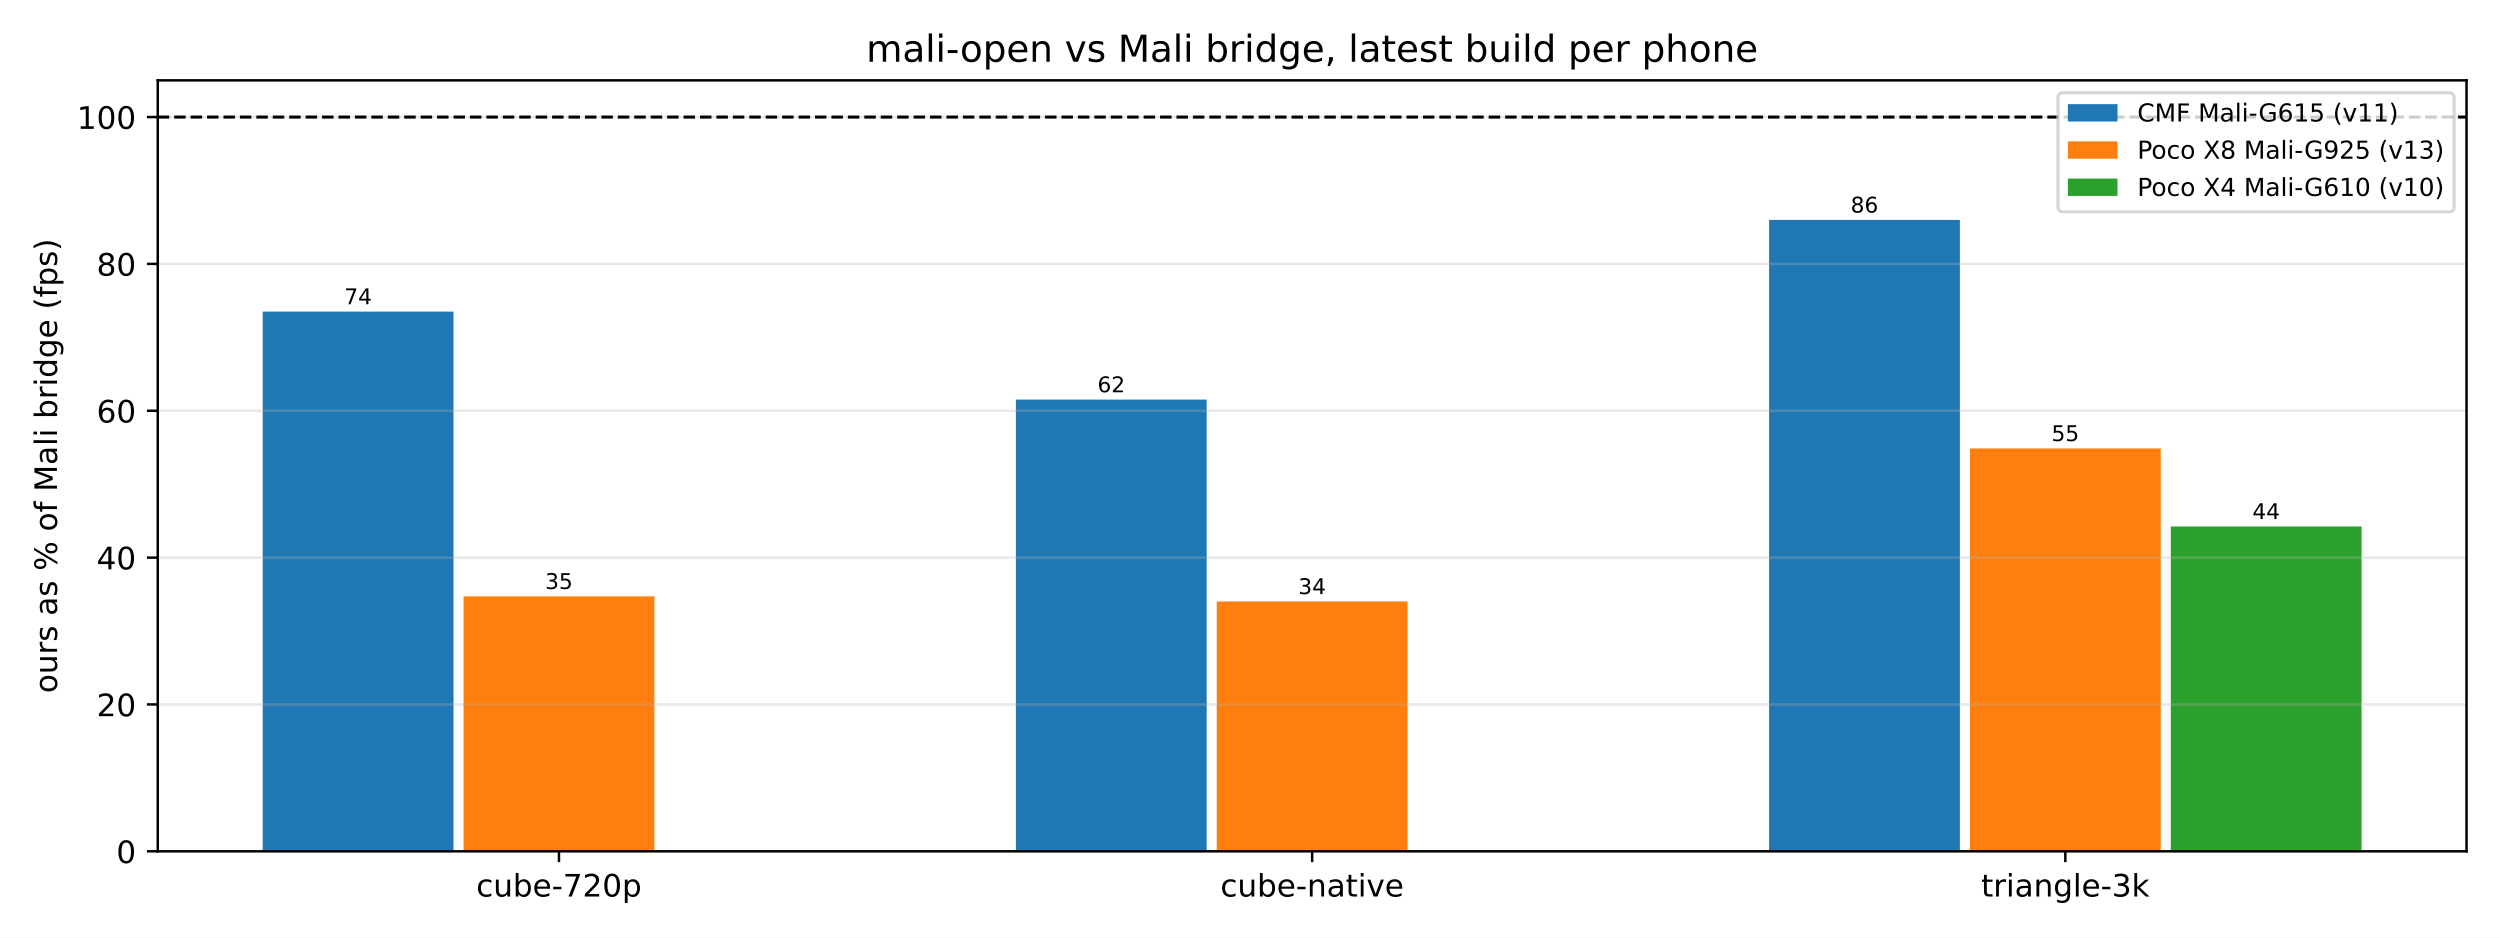
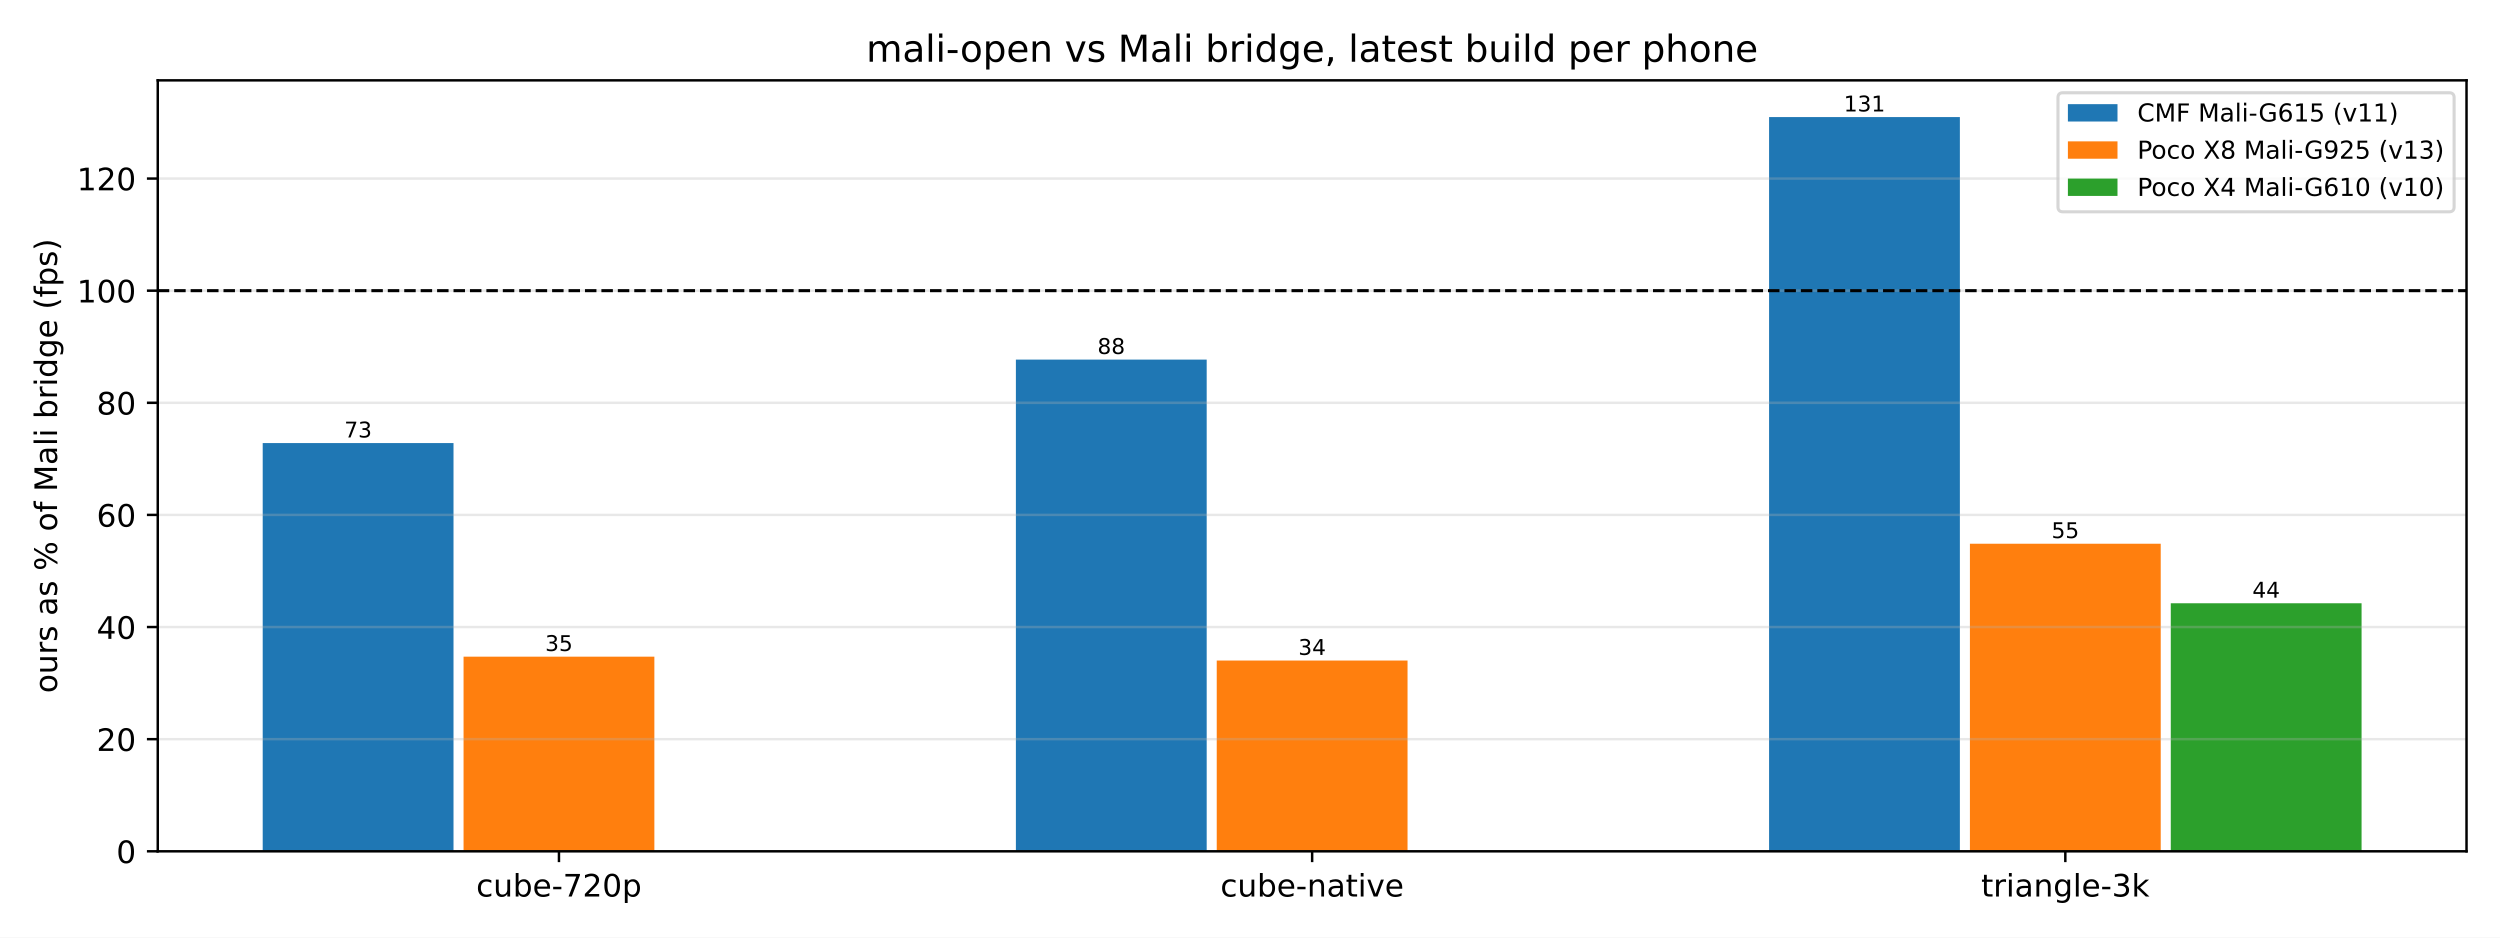
<svg xmlns="http://www.w3.org/2000/svg" xmlns:xlink="http://www.w3.org/1999/xlink" width="806.4pt" height="302.4pt" viewBox="0 0 806.4 302.4" version="1.1">
  <defs>
    <style type="text/css">*{stroke-linejoin: round; stroke-linecap: butt}</style>
  </defs>
  <g id="figure_1">
    <g id="patch_1">
      <path d="M 0 302.4  L 806.4 302.4  L 806.4 0  L 0 0  z " style="fill: #ffffff" />
    </g>
    <g id="axes_1">
      <g id="patch_2">
        <path d="M 50.888 274.599  L 795.6 274.599  L 795.6 25.918  L 50.888 25.918  z " style="fill: #ffffff" />
      </g>
      <g id="patch_3">
-         <path d="M 84.739 274.599  L 146.285 274.599  L 146.285 100.51  L 84.739 100.51  z " clip-path="url(#p9785401d02)" style="fill: #1f77b4" />
+         <path d="M 84.739 274.599  L 146.285 274.599  L 146.285 142.924  L 84.739 142.924  z " clip-path="url(#p9785401d02)" style="fill: #1f77b4" />
      </g>
      <g id="patch_4">
-         <path d="M 327.685 274.599  L 389.232 274.599  L 389.232 128.9  L 327.685 128.9  z " clip-path="url(#p9785401d02)" style="fill: #1f77b4" />
+         <path d="M 327.685 274.599  L 389.232 274.599  L 389.232 115.984  L 327.685 115.984  z " clip-path="url(#p9785401d02)" style="fill: #1f77b4" />
      </g>
      <g id="patch_5">
-         <path d="M 570.632 274.599  L 632.178 274.599  L 632.178 70.95  L 570.632 70.95  z " clip-path="url(#p9785401d02)" style="fill: #1f77b4" />
+         <path d="M 570.632 274.599  L 632.178 274.599  L 632.178 37.76  L 570.632 37.76  z " clip-path="url(#p9785401d02)" style="fill: #1f77b4" />
      </g>
      <g id="patch_6">
-         <path d="M 149.525 274.599  L 211.071 274.599  L 211.071 192.36  L 149.525 192.36  z " clip-path="url(#p9785401d02)" style="fill: #ff7f0e" />
+         <path d="M 149.525 274.599  L 211.071 274.599  L 211.071 211.805  L 149.525 211.805  z " clip-path="url(#p9785401d02)" style="fill: #ff7f0e" />
      </g>
      <g id="patch_7">
-         <path d="M 392.471 274.599  L 454.017 274.599  L 454.017 194.006  L 392.471 194.006  z " clip-path="url(#p9785401d02)" style="fill: #ff7f0e" />
+         <path d="M 392.471 274.599  L 454.017 274.599  L 454.017 213.061  L 392.471 213.061  z " clip-path="url(#p9785401d02)" style="fill: #ff7f0e" />
      </g>
      <g id="patch_8">
-         <path d="M 635.417 274.599  L 696.964 274.599  L 696.964 144.659  L 635.417 144.659  z " clip-path="url(#p9785401d02)" style="fill: #ff7f0e" />
+         <path d="M 635.417 274.599  L 696.964 274.599  L 696.964 175.382  L 635.417 175.382  z " clip-path="url(#p9785401d02)" style="fill: #ff7f0e" />
      </g>
      <g id="patch_9">
-         <path d="M 700.203 274.599  L 761.749 274.599  L 761.749 169.806  L 700.203 169.806  z " clip-path="url(#p9785401d02)" style="fill: #2ca02c" />
+         <path d="M 700.203 274.599  L 761.749 274.599  L 761.749 194.583  L 700.203 194.583  z " clip-path="url(#p9785401d02)" style="fill: #2ca02c" />
      </g>
      <g id="matplotlib.axis_1">
        <g id="xtick_1">
          <g id="line2d_1">
            <defs>
              <path id="meeb56da116" d="M 0 0  L 0 3.5  " style="stroke: #000000; stroke-width: 0.8" />
            </defs>
            <g>
              <use xlink:href="#meeb56da116" x="180.298" y="274.599" style="stroke: #000000; stroke-width: 0.8" />
            </g>
          </g>
          <g id="text_1">
            <text style="font-size: 10px; font-family: 'DejaVu Sans', 'Bitstream Vera Sans', 'Computer Modern Sans Serif', 'Lucida Grande', 'Verdana', 'Geneva', 'Lucid', 'Arial', 'Helvetica', 'Avant Garde', sans-serif; text-anchor: middle" x="180.298" y="289.198" transform="rotate(-0 180.2977 289.1977)">cube-720p</text>
          </g>
        </g>
        <g id="xtick_2">
          <g id="line2d_2">
            <g>
              <use xlink:href="#meeb56da116" x="423.244" y="274.599" style="stroke: #000000; stroke-width: 0.8" />
            </g>
          </g>
          <g id="text_2">
            <text style="font-size: 10px; font-family: 'DejaVu Sans', 'Bitstream Vera Sans', 'Computer Modern Sans Serif', 'Lucida Grande', 'Verdana', 'Geneva', 'Lucid', 'Arial', 'Helvetica', 'Avant Garde', sans-serif; text-anchor: middle" x="423.244" y="289.198" transform="rotate(-0 423.2441 289.1977)">cube-native</text>
          </g>
        </g>
        <g id="xtick_3">
          <g id="line2d_3">
            <g>
              <use xlink:href="#meeb56da116" x="666.191" y="274.599" style="stroke: #000000; stroke-width: 0.8" />
            </g>
          </g>
          <g id="text_3">
            <text style="font-size: 10px; font-family: 'DejaVu Sans', 'Bitstream Vera Sans', 'Computer Modern Sans Serif', 'Lucida Grande', 'Verdana', 'Geneva', 'Lucid', 'Arial', 'Helvetica', 'Avant Garde', sans-serif; text-anchor: middle" x="666.191" y="289.198" transform="rotate(-0 666.1905 289.1977)">triangle-3k</text>
          </g>
        </g>
      </g>
      <g id="matplotlib.axis_2">
        <g id="ytick_1">
          <g id="line2d_4">
            <path d="M 50.888 274.599  L 795.6 274.599  " clip-path="url(#p9785401d02)" style="fill: none; stroke: #b0b0b0; stroke-opacity: 0.3; stroke-width: 0.8; stroke-linecap: square" />
          </g>
          <g id="line2d_5">
            <defs>
              <path id="m3015daee9b" d="M 0 0  L -3.5 0  " style="stroke: #000000; stroke-width: 0.8" />
            </defs>
            <g>
              <use xlink:href="#m3015daee9b" x="50.888" y="274.599" style="stroke: #000000; stroke-width: 0.8" />
            </g>
          </g>
          <g id="text_4">
            <text style="font-size: 10px; font-family: 'DejaVu Sans', 'Bitstream Vera Sans', 'Computer Modern Sans Serif', 'Lucida Grande', 'Verdana', 'Geneva', 'Lucid', 'Arial', 'Helvetica', 'Avant Garde', sans-serif; text-anchor: end" x="43.888" y="278.398" transform="rotate(-0 43.88828 278.398)">0</text>
          </g>
        </g>
        <g id="ytick_2">
          <g id="line2d_6">
-             <path d="M 50.888 227.231  L 795.6 227.231  " clip-path="url(#p9785401d02)" style="fill: none; stroke: #b0b0b0; stroke-opacity: 0.3; stroke-width: 0.8; stroke-linecap: square" />
+             <path d="M 50.888 238.431  L 795.6 238.431  " clip-path="url(#p9785401d02)" style="fill: none; stroke: #b0b0b0; stroke-opacity: 0.3; stroke-width: 0.8; stroke-linecap: square" />
          </g>
          <g id="line2d_7">
            <g>
-               <use xlink:href="#m3015daee9b" x="50.888" y="227.231" style="stroke: #000000; stroke-width: 0.8" />
+               <use xlink:href="#m3015daee9b" x="50.888" y="238.431" style="stroke: #000000; stroke-width: 0.8" />
            </g>
          </g>
          <g id="text_5">
-             <text style="font-size: 10px; font-family: 'DejaVu Sans', 'Bitstream Vera Sans', 'Computer Modern Sans Serif', 'Lucida Grande', 'Verdana', 'Geneva', 'Lucid', 'Arial', 'Helvetica', 'Avant Garde', sans-serif; text-anchor: end" x="43.888" y="231.03" transform="rotate(-0 43.88828 231.0302)">20</text>
+             <text style="font-size: 10px; font-family: 'DejaVu Sans', 'Bitstream Vera Sans', 'Computer Modern Sans Serif', 'Lucida Grande', 'Verdana', 'Geneva', 'Lucid', 'Arial', 'Helvetica', 'Avant Garde', sans-serif; text-anchor: end" x="43.888" y="242.23" transform="rotate(-0 43.88828 242.2298)">20</text>
          </g>
        </g>
        <g id="ytick_3">
          <g id="line2d_8">
-             <path d="M 50.888 179.864  L 795.6 179.864  " clip-path="url(#p9785401d02)" style="fill: none; stroke: #b0b0b0; stroke-opacity: 0.3; stroke-width: 0.8; stroke-linecap: square" />
+             <path d="M 50.888 202.263  L 795.6 202.263  " clip-path="url(#p9785401d02)" style="fill: none; stroke: #b0b0b0; stroke-opacity: 0.3; stroke-width: 0.8; stroke-linecap: square" />
          </g>
          <g id="line2d_9">
            <g>
-               <use xlink:href="#m3015daee9b" x="50.888" y="179.864" style="stroke: #000000; stroke-width: 0.8" />
+               <use xlink:href="#m3015daee9b" x="50.888" y="202.263" style="stroke: #000000; stroke-width: 0.8" />
            </g>
          </g>
          <g id="text_6">
-             <text style="font-size: 10px; font-family: 'DejaVu Sans', 'Bitstream Vera Sans', 'Computer Modern Sans Serif', 'Lucida Grande', 'Verdana', 'Geneva', 'Lucid', 'Arial', 'Helvetica', 'Avant Garde', sans-serif; text-anchor: end" x="43.888" y="183.662" transform="rotate(-0 43.88828 183.6624)">40</text>
+             <text style="font-size: 10px; font-family: 'DejaVu Sans', 'Bitstream Vera Sans', 'Computer Modern Sans Serif', 'Lucida Grande', 'Verdana', 'Geneva', 'Lucid', 'Arial', 'Helvetica', 'Avant Garde', sans-serif; text-anchor: end" x="43.888" y="206.062" transform="rotate(-0 43.88828 206.0615)">40</text>
          </g>
        </g>
        <g id="ytick_4">
          <g id="line2d_10">
-             <path d="M 50.888 132.496  L 795.6 132.496  " clip-path="url(#p9785401d02)" style="fill: none; stroke: #b0b0b0; stroke-opacity: 0.3; stroke-width: 0.8; stroke-linecap: square" />
+             <path d="M 50.888 166.094  L 795.6 166.094  " clip-path="url(#p9785401d02)" style="fill: none; stroke: #b0b0b0; stroke-opacity: 0.3; stroke-width: 0.8; stroke-linecap: square" />
          </g>
          <g id="line2d_11">
            <g>
-               <use xlink:href="#m3015daee9b" x="50.888" y="132.496" style="stroke: #000000; stroke-width: 0.8" />
+               <use xlink:href="#m3015daee9b" x="50.888" y="166.094" style="stroke: #000000; stroke-width: 0.8" />
            </g>
          </g>
          <g id="text_7">
-             <text style="font-size: 10px; font-family: 'DejaVu Sans', 'Bitstream Vera Sans', 'Computer Modern Sans Serif', 'Lucida Grande', 'Verdana', 'Geneva', 'Lucid', 'Arial', 'Helvetica', 'Avant Garde', sans-serif; text-anchor: end" x="43.888" y="136.295" transform="rotate(-0 43.88828 136.2946)">60</text>
+             <text style="font-size: 10px; font-family: 'DejaVu Sans', 'Bitstream Vera Sans', 'Computer Modern Sans Serif', 'Lucida Grande', 'Verdana', 'Geneva', 'Lucid', 'Arial', 'Helvetica', 'Avant Garde', sans-serif; text-anchor: end" x="43.888" y="169.893" transform="rotate(-0 43.88828 169.8933)">60</text>
          </g>
        </g>
        <g id="ytick_5">
          <g id="line2d_12">
-             <path d="M 50.888 85.128  L 795.6 85.128  " clip-path="url(#p9785401d02)" style="fill: none; stroke: #b0b0b0; stroke-opacity: 0.3; stroke-width: 0.8; stroke-linecap: square" />
+             <path d="M 50.888 129.926  L 795.6 129.926  " clip-path="url(#p9785401d02)" style="fill: none; stroke: #b0b0b0; stroke-opacity: 0.3; stroke-width: 0.8; stroke-linecap: square" />
          </g>
          <g id="line2d_13">
            <g>
-               <use xlink:href="#m3015daee9b" x="50.888" y="85.128" style="stroke: #000000; stroke-width: 0.8" />
+               <use xlink:href="#m3015daee9b" x="50.888" y="129.926" style="stroke: #000000; stroke-width: 0.8" />
            </g>
          </g>
          <g id="text_8">
-             <text style="font-size: 10px; font-family: 'DejaVu Sans', 'Bitstream Vera Sans', 'Computer Modern Sans Serif', 'Lucida Grande', 'Verdana', 'Geneva', 'Lucid', 'Arial', 'Helvetica', 'Avant Garde', sans-serif; text-anchor: end" x="43.888" y="88.927" transform="rotate(-0 43.88828 88.92674)">80</text>
+             <text style="font-size: 10px; font-family: 'DejaVu Sans', 'Bitstream Vera Sans', 'Computer Modern Sans Serif', 'Lucida Grande', 'Verdana', 'Geneva', 'Lucid', 'Arial', 'Helvetica', 'Avant Garde', sans-serif; text-anchor: end" x="43.888" y="133.725" transform="rotate(-0 43.88828 133.725)">80</text>
          </g>
        </g>
        <g id="ytick_6">
          <g id="line2d_14">
-             <path d="M 50.888 37.76  L 795.6 37.76  " clip-path="url(#p9785401d02)" style="fill: none; stroke: #b0b0b0; stroke-opacity: 0.3; stroke-width: 0.8; stroke-linecap: square" />
+             <path d="M 50.888 93.758  L 795.6 93.758  " clip-path="url(#p9785401d02)" style="fill: none; stroke: #b0b0b0; stroke-opacity: 0.3; stroke-width: 0.8; stroke-linecap: square" />
          </g>
          <g id="line2d_15">
            <g>
-               <use xlink:href="#m3015daee9b" x="50.888" y="37.76" style="stroke: #000000; stroke-width: 0.8" />
+               <use xlink:href="#m3015daee9b" x="50.888" y="93.758" style="stroke: #000000; stroke-width: 0.8" />
            </g>
          </g>
          <g id="text_9">
-             <text style="font-size: 10px; font-family: 'DejaVu Sans', 'Bitstream Vera Sans', 'Computer Modern Sans Serif', 'Lucida Grande', 'Verdana', 'Geneva', 'Lucid', 'Arial', 'Helvetica', 'Avant Garde', sans-serif; text-anchor: end" x="43.888" y="41.559" transform="rotate(-0 43.88828 41.55891)">100</text>
-           </g>
-         </g>
-         <g id="text_10">
+             <text style="font-size: 10px; font-family: 'DejaVu Sans', 'Bitstream Vera Sans', 'Computer Modern Sans Serif', 'Lucida Grande', 'Verdana', 'Geneva', 'Lucid', 'Arial', 'Helvetica', 'Avant Garde', sans-serif; text-anchor: end" x="43.888" y="97.557" transform="rotate(-0 43.88828 97.55673)">100</text>
+           </g>
+         </g>
+         <g id="ytick_7">
+           <g id="line2d_16">
+             <path d="M 50.888 57.59  L 795.6 57.59  " clip-path="url(#p9785401d02)" style="fill: none; stroke: #b0b0b0; stroke-opacity: 0.3; stroke-width: 0.8; stroke-linecap: square" />
+           </g>
+           <g id="line2d_17">
+             <g>
+               <use xlink:href="#m3015daee9b" x="50.888" y="57.59" style="stroke: #000000; stroke-width: 0.8" />
+             </g>
+           </g>
+           <g id="text_10">
+             <text style="font-size: 10px; font-family: 'DejaVu Sans', 'Bitstream Vera Sans', 'Computer Modern Sans Serif', 'Lucida Grande', 'Verdana', 'Geneva', 'Lucid', 'Arial', 'Helvetica', 'Avant Garde', sans-serif; text-anchor: end" x="43.888" y="61.388" transform="rotate(-0 43.88828 61.38846)">120</text>
+           </g>
+         </g>
+         <g id="text_11">
          <text style="font-size: 10px; font-family: 'DejaVu Sans', 'Bitstream Vera Sans', 'Computer Modern Sans Serif', 'Lucida Grande', 'Verdana', 'Geneva', 'Lucid', 'Arial', 'Helvetica', 'Avant Garde', sans-serif; text-anchor: middle" x="18.398" y="150.259" transform="rotate(-90 18.39844 150.2587)">ours as % of Mali bridge (fps)</text>
        </g>
      </g>
-       <g id="line2d_16">
-         <path d="M 50.888 37.76  L 795.6 37.76  " clip-path="url(#p9785401d02)" style="fill: none; stroke-dasharray: 3.7,1.6; stroke-dashoffset: 0; stroke: #000000" />
+       <g id="line2d_18">
+         <path d="M 50.888 93.758  L 795.6 93.758  " clip-path="url(#p9785401d02)" style="fill: none; stroke-dasharray: 3.7,1.6; stroke-dashoffset: 0; stroke: #000000" />
      </g>
      <g id="patch_10">
        <path d="M 50.888 274.599  L 50.888 25.918  " style="fill: none; stroke: #000000; stroke-width: 0.8; stroke-linejoin: miter; stroke-linecap: square" />
      </g>
      <g id="patch_11">
        <path d="M 795.6 274.599  L 795.6 25.918  " style="fill: none; stroke: #000000; stroke-width: 0.8; stroke-linejoin: miter; stroke-linecap: square" />
      </g>
      <g id="patch_12">
        <path d="M 50.888 274.599  L 795.6 274.599  " style="fill: none; stroke: #000000; stroke-width: 0.8; stroke-linejoin: miter; stroke-linecap: square" />
      </g>
      <g id="patch_13">
        <path d="M 50.888 25.918  L 795.6 25.918  " style="fill: none; stroke: #000000; stroke-width: 0.8; stroke-linejoin: miter; stroke-linecap: square" />
      </g>
-       <g id="text_11">
-         <text style="font-size: 7px; font-family: 'DejaVu Sans', 'Bitstream Vera Sans', 'Computer Modern Sans Serif', 'Lucida Grande', 'Verdana', 'Geneva', 'Lucid', 'Arial', 'Helvetica', 'Avant Garde', sans-serif; text-anchor: middle" x="115.512" y="98.141" transform="rotate(-0 115.512 98.14135)">74</text>
-       </g>
      <g id="text_12">
-         <text style="font-size: 7px; font-family: 'DejaVu Sans', 'Bitstream Vera Sans', 'Computer Modern Sans Serif', 'Lucida Grande', 'Verdana', 'Geneva', 'Lucid', 'Arial', 'Helvetica', 'Avant Garde', sans-serif; text-anchor: middle" x="358.458" y="126.531" transform="rotate(-0 358.4584 126.5315)">62</text>
+         <text style="font-size: 7px; font-family: 'DejaVu Sans', 'Bitstream Vera Sans', 'Computer Modern Sans Serif', 'Lucida Grande', 'Verdana', 'Geneva', 'Lucid', 'Arial', 'Helvetica', 'Avant Garde', sans-serif; text-anchor: middle" x="115.512" y="141.116" transform="rotate(-0 115.512 141.1161)">73</text>
      </g>
      <g id="text_13">
-         <text style="font-size: 7px; font-family: 'DejaVu Sans', 'Bitstream Vera Sans', 'Computer Modern Sans Serif', 'Lucida Grande', 'Verdana', 'Geneva', 'Lucid', 'Arial', 'Helvetica', 'Avant Garde', sans-serif; text-anchor: middle" x="601.405" y="68.581" transform="rotate(-0 601.4048 68.58145)">86</text>
+         <text style="font-size: 7px; font-family: 'DejaVu Sans', 'Bitstream Vera Sans', 'Computer Modern Sans Serif', 'Lucida Grande', 'Verdana', 'Geneva', 'Lucid', 'Arial', 'Helvetica', 'Avant Garde', sans-serif; text-anchor: middle" x="358.458" y="114.176" transform="rotate(-0 358.4584 114.1756)">88</text>
      </g>
      <g id="text_14">
-         <text style="font-size: 7px; font-family: 'DejaVu Sans', 'Bitstream Vera Sans', 'Computer Modern Sans Serif', 'Lucida Grande', 'Verdana', 'Geneva', 'Lucid', 'Arial', 'Helvetica', 'Avant Garde', sans-serif; text-anchor: middle" x="180.298" y="189.992" transform="rotate(-0 180.2977 189.992)">35</text>
+         <text style="font-size: 7px; font-family: 'DejaVu Sans', 'Bitstream Vera Sans', 'Computer Modern Sans Serif', 'Lucida Grande', 'Verdana', 'Geneva', 'Lucid', 'Arial', 'Helvetica', 'Avant Garde', sans-serif; text-anchor: middle" x="601.405" y="35.952" transform="rotate(-0 601.4048 35.95167)">131</text>
      </g>
      <g id="text_15">
-         <text style="font-size: 7px; font-family: 'DejaVu Sans', 'Bitstream Vera Sans', 'Computer Modern Sans Serif', 'Lucida Grande', 'Verdana', 'Geneva', 'Lucid', 'Arial', 'Helvetica', 'Avant Garde', sans-serif; text-anchor: middle" x="423.244" y="191.637" transform="rotate(-0 423.2441 191.6374)">34</text>
+         <text style="font-size: 7px; font-family: 'DejaVu Sans', 'Bitstream Vera Sans', 'Computer Modern Sans Serif', 'Lucida Grande', 'Verdana', 'Geneva', 'Lucid', 'Arial', 'Helvetica', 'Avant Garde', sans-serif; text-anchor: middle" x="180.298" y="209.996" transform="rotate(-0 180.2977 209.9964)">35</text>
      </g>
      <g id="text_16">
-         <text style="font-size: 7px; font-family: 'DejaVu Sans', 'Bitstream Vera Sans', 'Computer Modern Sans Serif', 'Lucida Grande', 'Verdana', 'Geneva', 'Lucid', 'Arial', 'Helvetica', 'Avant Garde', sans-serif; text-anchor: middle" x="666.191" y="142.291" transform="rotate(-0 666.1905 142.2908)">55</text>
+         <text style="font-size: 7px; font-family: 'DejaVu Sans', 'Bitstream Vera Sans', 'Computer Modern Sans Serif', 'Lucida Grande', 'Verdana', 'Geneva', 'Lucid', 'Arial', 'Helvetica', 'Avant Garde', sans-serif; text-anchor: middle" x="423.244" y="211.253" transform="rotate(-0 423.2441 211.2527)">34</text>
      </g>
      <g id="text_17">
-         <text style="font-size: 7px; font-family: 'DejaVu Sans', 'Bitstream Vera Sans', 'Computer Modern Sans Serif', 'Lucida Grande', 'Verdana', 'Geneva', 'Lucid', 'Arial', 'Helvetica', 'Avant Garde', sans-serif; text-anchor: middle" x="730.976" y="167.438" transform="rotate(-0 730.9763 167.438)">44</text>
+         <text style="font-size: 7px; font-family: 'DejaVu Sans', 'Bitstream Vera Sans', 'Computer Modern Sans Serif', 'Lucida Grande', 'Verdana', 'Geneva', 'Lucid', 'Arial', 'Helvetica', 'Avant Garde', sans-serif; text-anchor: middle" x="666.191" y="173.574" transform="rotate(-0 666.1905 173.5736)">55</text>
      </g>
      <g id="text_18">
+         <text style="font-size: 7px; font-family: 'DejaVu Sans', 'Bitstream Vera Sans', 'Computer Modern Sans Serif', 'Lucida Grande', 'Verdana', 'Geneva', 'Lucid', 'Arial', 'Helvetica', 'Avant Garde', sans-serif; text-anchor: middle" x="730.976" y="192.775" transform="rotate(-0 730.9763 192.775)">44</text>
+       </g>
+       <g id="text_19">
        <text style="font-size: 12px; font-family: 'DejaVu Sans', 'Bitstream Vera Sans', 'Computer Modern Sans Serif', 'Lucida Grande', 'Verdana', 'Geneva', 'Lucid', 'Arial', 'Helvetica', 'Avant Garde', sans-serif; text-anchor: middle" x="423.244" y="19.918" transform="rotate(-0 423.2441 19.91812)">mali-open vs Mali bridge, latest build per phone</text>
      </g>
      <g id="legend_1">
        <g id="patch_14">
          <path d="M 665.42 68.32  L 790 68.32  Q 791.6 68.32 791.6 66.72  L 791.6 31.518  Q 791.6 29.918 790 29.918  L 665.42 29.918  Q 663.82 29.918 663.82 31.518  L 663.82 66.72  Q 663.82 68.32 665.42 68.32  z " style="fill: #ffffff; opacity: 0.8; stroke: #cccccc; stroke-linejoin: miter" />
        </g>
        <g id="patch_15">
          <path d="M 667.02 39.197  L 683.02 39.197  L 683.02 33.597  L 667.02 33.597  z " style="fill: #1f77b4" />
        </g>
-         <g id="text_19">
+         <g id="text_20">
          <text style="font-size: 8px; font-family: 'DejaVu Sans', 'Bitstream Vera Sans', 'Computer Modern Sans Serif', 'Lucida Grande', 'Verdana', 'Geneva', 'Lucid', 'Arial', 'Helvetica', 'Avant Garde', sans-serif; text-anchor: start" x="689.42" y="39.197" transform="rotate(-0 689.42 39.19687)">CMF Mali-G615 (v11)</text>
        </g>
        <g id="patch_16">
          <path d="M 667.02 51.197  L 683.02 51.197  L 683.02 45.597  L 667.02 45.597  z " style="fill: #ff7f0e" />
        </g>
-         <g id="text_20">
+         <g id="text_21">
          <text style="font-size: 8px; font-family: 'DejaVu Sans', 'Bitstream Vera Sans', 'Computer Modern Sans Serif', 'Lucida Grande', 'Verdana', 'Geneva', 'Lucid', 'Arial', 'Helvetica', 'Avant Garde', sans-serif; text-anchor: start" x="689.42" y="51.197" transform="rotate(-0 689.42 51.1975)">Poco X8 Mali-G925 (v13)</text>
        </g>
        <g id="patch_17">
          <path d="M 667.02 63.198  L 683.02 63.198  L 683.02 57.598  L 667.02 57.598  z " style="fill: #2ca02c" />
        </g>
-         <g id="text_21">
+         <g id="text_22">
          <text style="font-size: 8px; font-family: 'DejaVu Sans', 'Bitstream Vera Sans', 'Computer Modern Sans Serif', 'Lucida Grande', 'Verdana', 'Geneva', 'Lucid', 'Arial', 'Helvetica', 'Avant Garde', sans-serif; text-anchor: start" x="689.42" y="63.198" transform="rotate(-0 689.42 63.19812)">Poco X4 Mali-G610 (v10)</text>
        </g>
      </g>
    </g>
  </g>
  <defs>
    <clipPath id="p9785401d02">
      <rect x="50.888" y="25.918" width="744.712" height="248.681" />
    </clipPath>
  </defs>
</svg>
